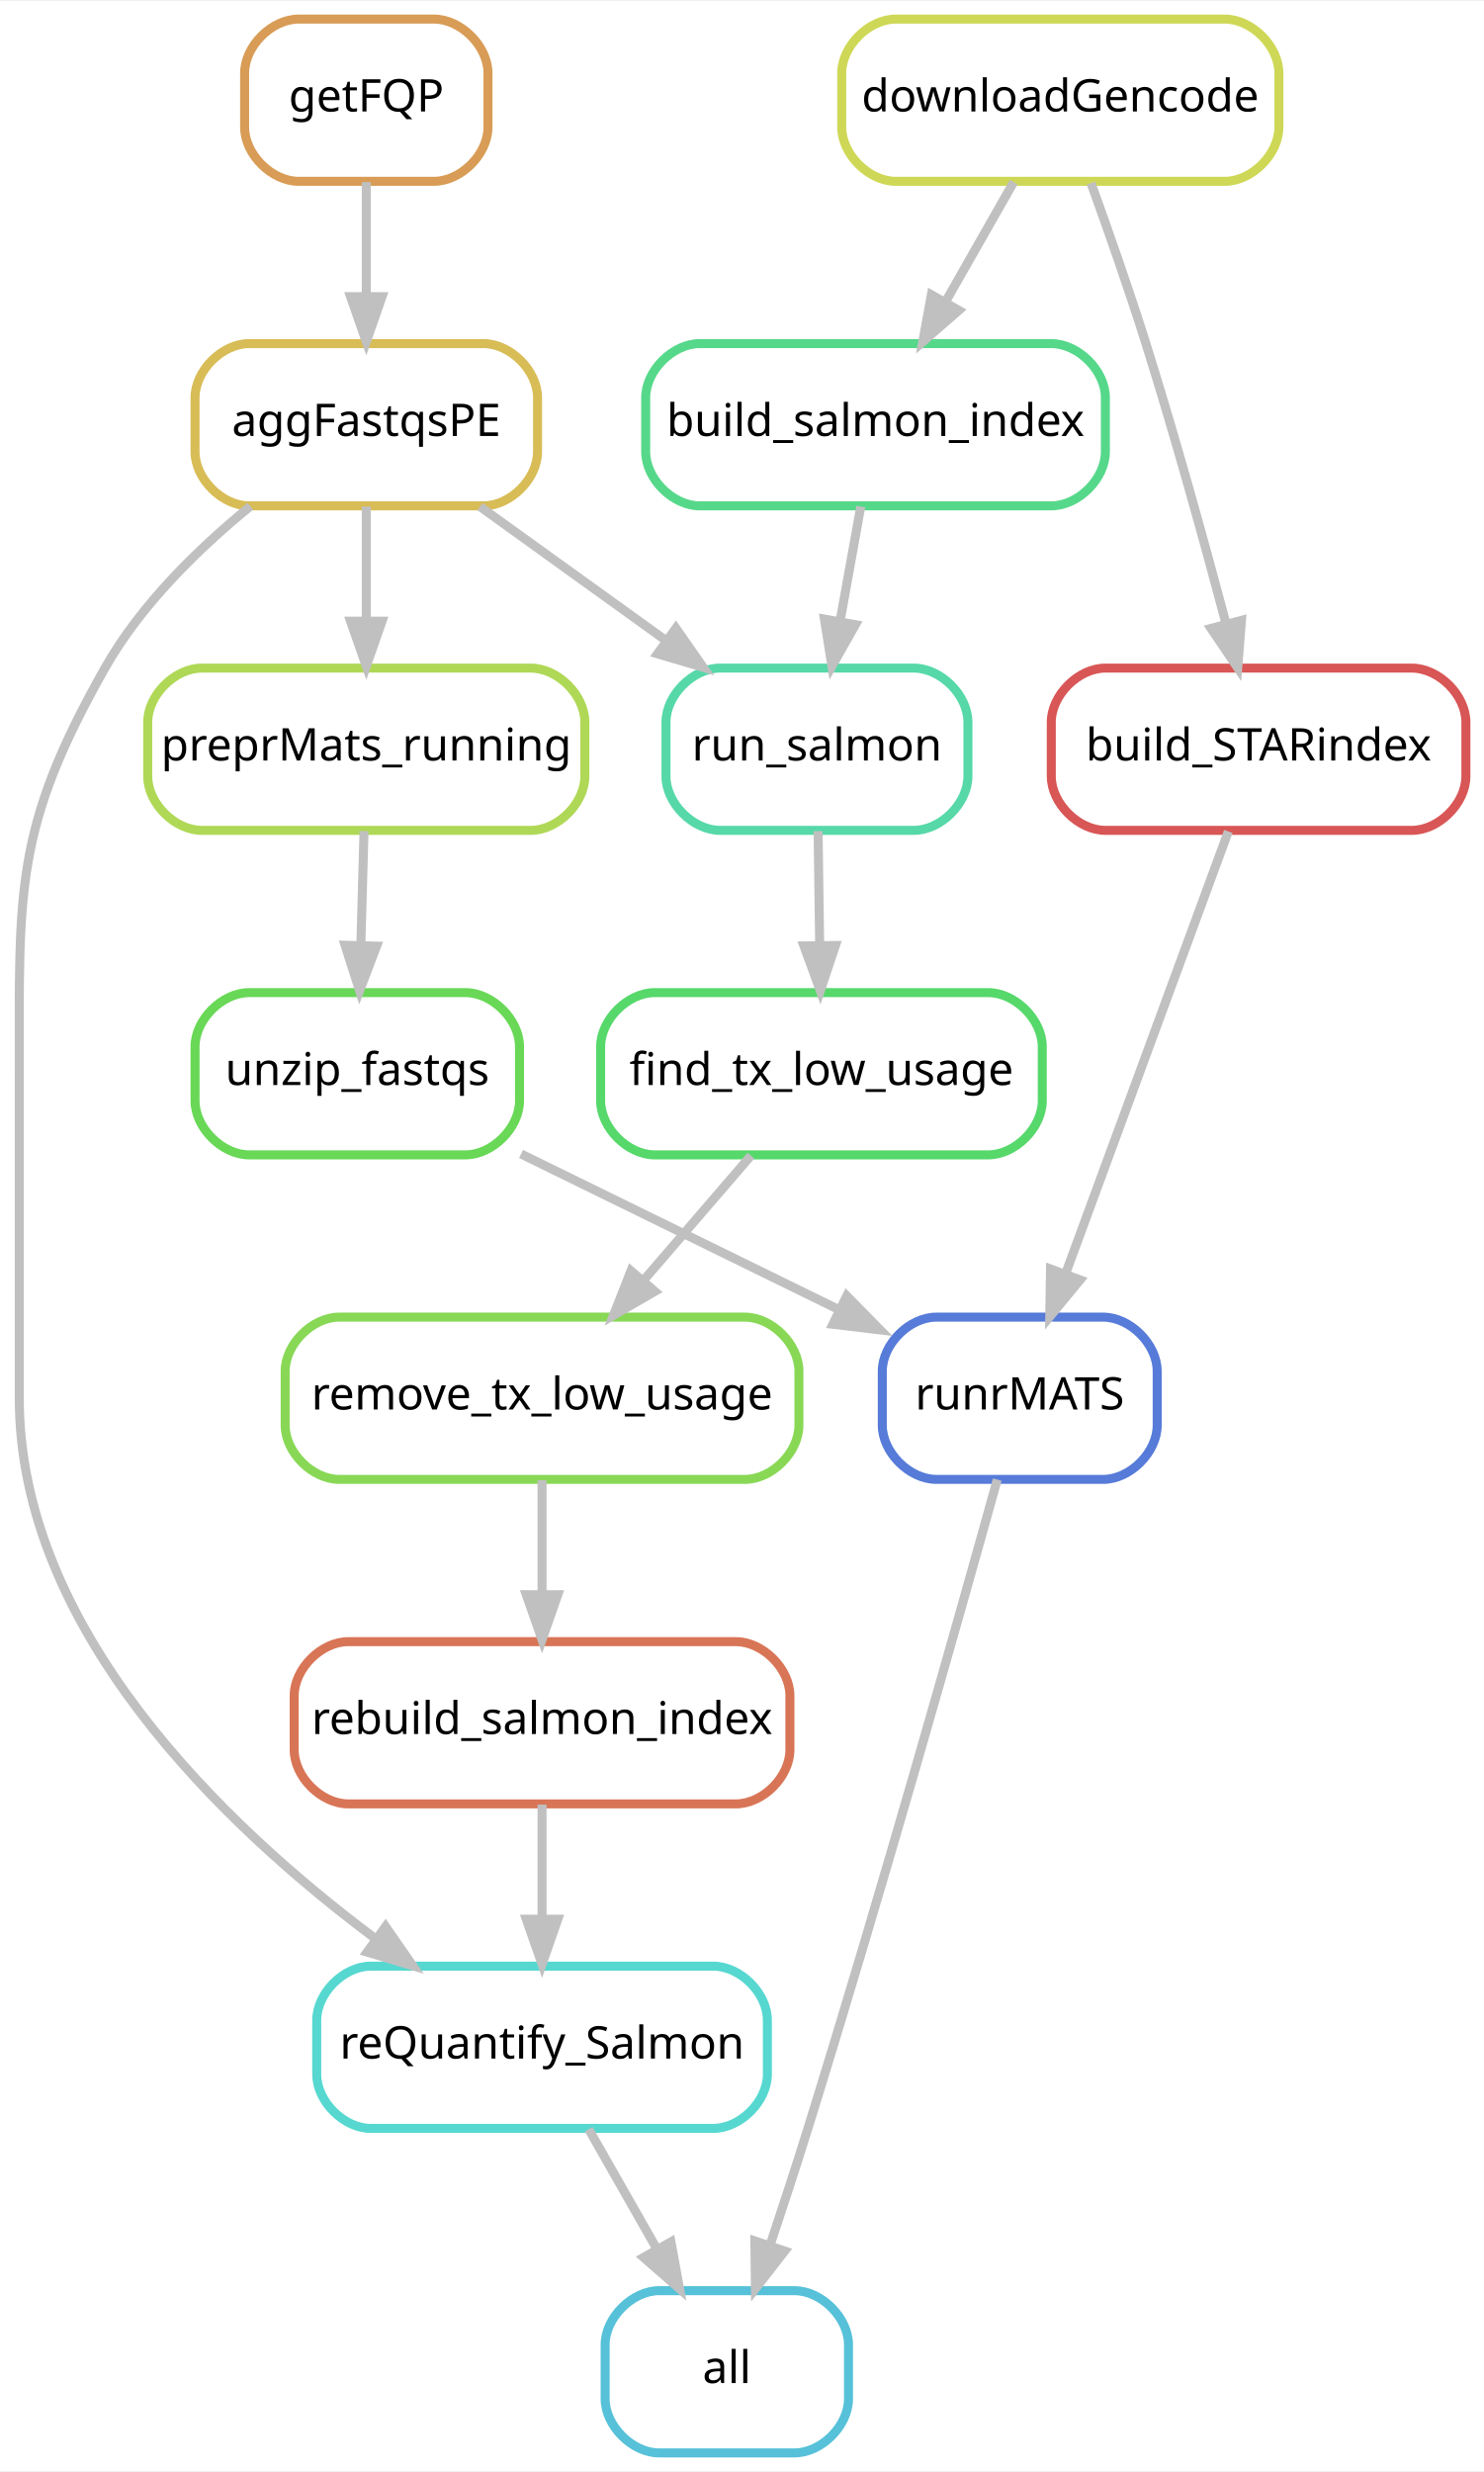
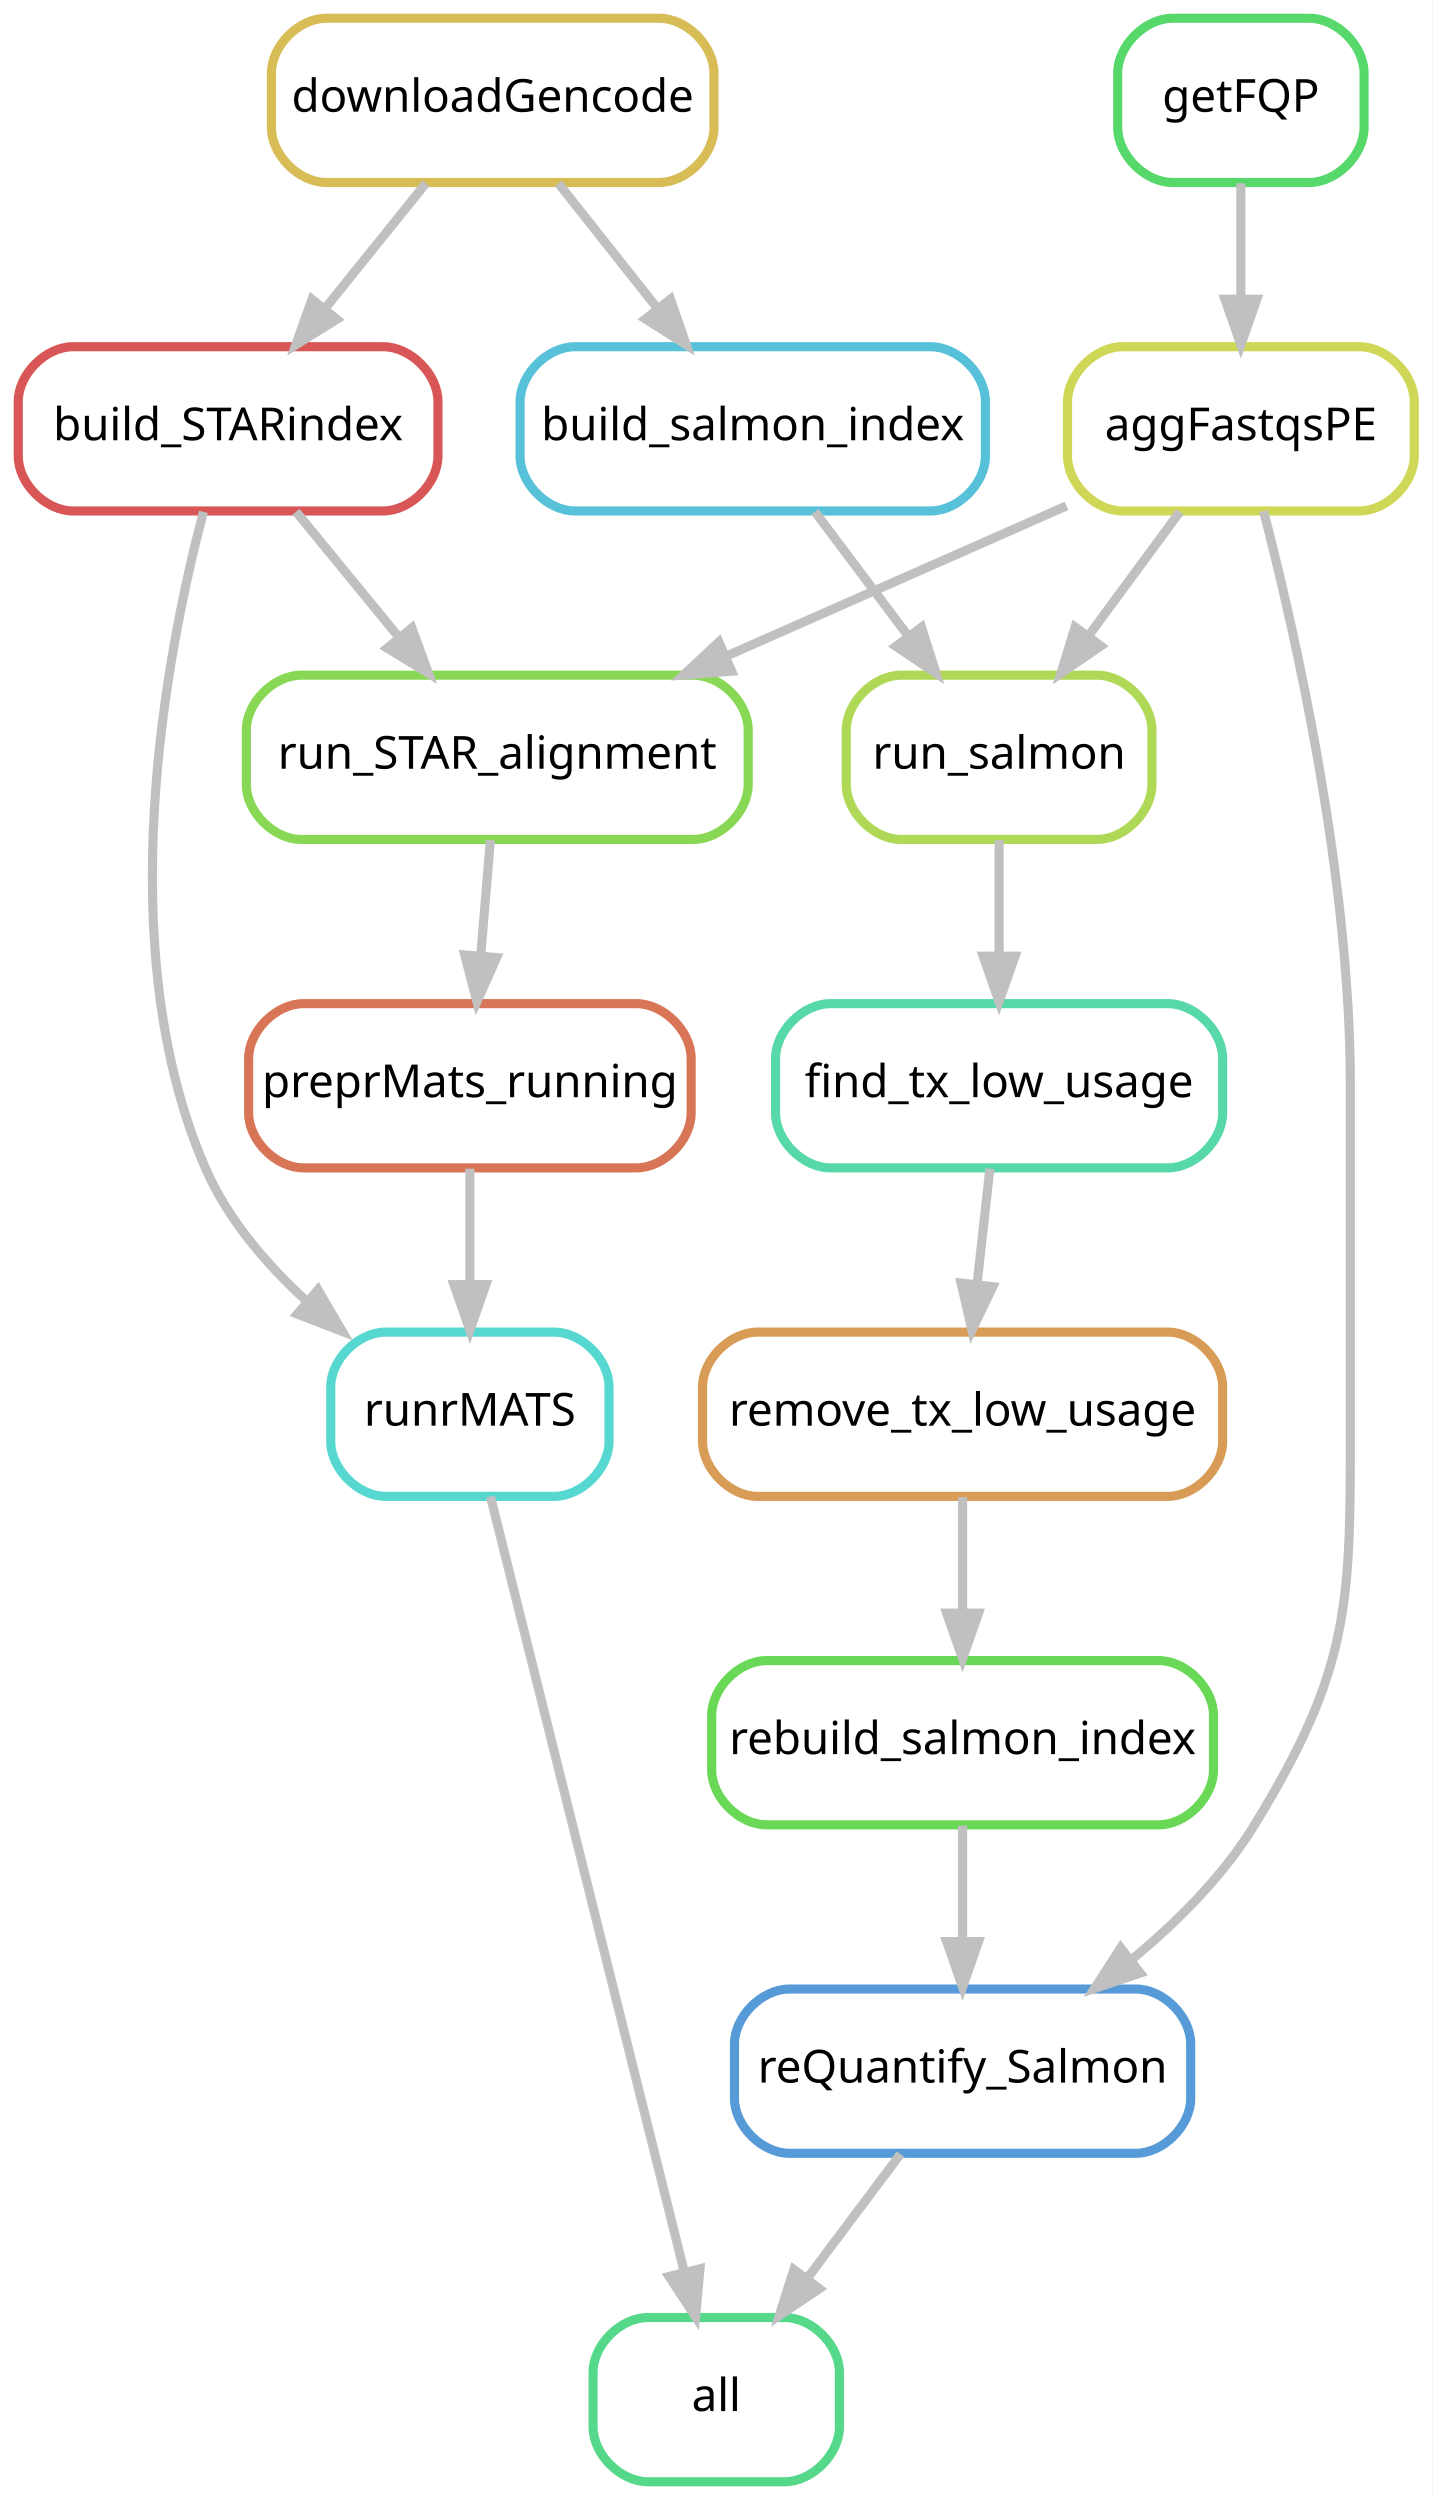
- <svg xmlns="http://www.w3.org/2000/svg" width="329pt" height="548pt" viewBox="0.00 0.00 329.28 548.00">
+ <svg xmlns="http://www.w3.org/2000/svg" width="314pt" height="548pt" viewBox="0.00 0.00 314.00 548.00">
  <g id="graph0" class="graph" transform="scale(1 1) rotate(0) translate(4 544)">
-     <polygon fill="#ffffff" stroke="transparent" points="-4,4 -4,-544 325.28,-544 325.28,4 -4,4" />
+     <polygon fill="#ffffff" stroke="transparent" points="-4,4 -4,-544 310,-544 310,4 -4,4" />
    <g id="node1" class="node">
-       <path fill="none" stroke="#56c1d8" stroke-width="2" d="M172.28,-36C172.28,-36 142.28,-36 142.28,-36 136.28,-36 130.28,-30 130.28,-24 130.28,-24 130.28,-12 130.28,-12 130.28,-6 136.28,0 142.28,0 142.28,0 172.28,0 172.28,0 178.28,0 184.28,-6 184.28,-12 184.28,-12 184.28,-24 184.28,-24 184.28,-30 178.28,-36 172.28,-36" />
-       <text text-anchor="middle" x="157.28" y="-15.5" font-family="sans" font-size="10.00" fill="#000000">all</text>
+       <path fill="none" stroke="#56d88a" stroke-width="2" d="M168,-36C168,-36 138,-36 138,-36 132,-36 126,-30 126,-24 126,-24 126,-12 126,-12 126,-6 132,0 138,0 138,0 168,0 168,0 174,0 180,-6 180,-12 180,-12 180,-24 180,-24 180,-30 174,-36 168,-36" />
+       <text text-anchor="middle" x="153" y="-15.5" font-family="sans" font-size="10.00" fill="#000000">all</text>
    </g>
    <g id="node2" class="node">
-       <path fill="none" stroke="#56d8d0" stroke-width="2" d="M154.28,-108C154.28,-108 78.28,-108 78.28,-108 72.28,-108 66.28,-102 66.28,-96 66.28,-96 66.28,-84 66.28,-84 66.28,-78 72.28,-72 78.28,-72 78.28,-72 154.28,-72 154.28,-72 160.28,-72 166.28,-78 166.28,-84 166.28,-84 166.28,-96 166.28,-96 166.28,-102 160.28,-108 154.28,-108" />
-       <text text-anchor="middle" x="116.28" y="-87.5" font-family="sans" font-size="10.00" fill="#000000">reQuantify_Salmon</text>
+       <path fill="none" stroke="#56d8d0" stroke-width="2" d="M117.5,-252C117.5,-252 80.5,-252 80.5,-252 74.5,-252 68.5,-246 68.5,-240 68.5,-240 68.5,-228 68.5,-228 68.5,-222 74.5,-216 80.5,-216 80.5,-216 117.5,-216 117.5,-216 123.5,-216 129.5,-222 129.5,-228 129.5,-228 129.5,-240 129.5,-240 129.5,-246 123.5,-252 117.5,-252" />
+       <text text-anchor="middle" x="99" y="-231.5" font-family="sans" font-size="10.00" fill="#000000">runrMATS</text>
    </g>
    <g id="edge2" class="edge">
-       <path fill="none" stroke="#c0c0c0" stroke-width="2" d="M126.626,-71.831C131.204,-63.792 136.685,-54.167 141.739,-45.292" />
-       <polygon fill="#c0c0c0" stroke="#c0c0c0" stroke-width="2" points="144.888,-46.835 146.795,-36.413 138.805,-43.371 144.888,-46.835" />
+       <path fill="none" stroke="#c0c0c0" stroke-width="2" d="M103.511,-215.956C112.921,-178.314 134.703,-91.187 145.969,-46.125" />
+       <polygon fill="#c0c0c0" stroke="#c0c0c0" stroke-width="2" points="149.434,-46.695 148.464,-36.145 142.643,-44.998 149.434,-46.695" />
    </g>
    <g id="node3" class="node">
-       <path fill="none" stroke="#567bd8" stroke-width="2" d="M240.78,-252C240.78,-252 203.78,-252 203.78,-252 197.78,-252 191.78,-246 191.78,-240 191.78,-240 191.78,-228 191.78,-228 191.78,-222 197.78,-216 203.78,-216 203.78,-216 240.78,-216 240.78,-216 246.78,-216 252.78,-222 252.78,-228 252.78,-228 252.78,-240 252.78,-240 252.78,-246 246.78,-252 240.78,-252" />
-       <text text-anchor="middle" x="222.28" y="-231.5" font-family="sans" font-size="10.00" fill="#000000">runrMATS</text>
+       <path fill="none" stroke="#569ad8" stroke-width="2" d="M245,-108C245,-108 169,-108 169,-108 163,-108 157,-102 157,-96 157,-96 157,-84 157,-84 157,-78 163,-72 169,-72 169,-72 245,-72 245,-72 251,-72 257,-78 257,-84 257,-84 257,-96 257,-96 257,-102 251,-108 245,-108" />
+       <text text-anchor="middle" x="207" y="-87.5" font-family="sans" font-size="10.00" fill="#000000">reQuantify_Salmon</text>
    </g>
    <g id="edge1" class="edge">
-       <path fill="none" stroke="#c0c0c0" stroke-width="2" d="M217.294,-215.951C208.953,-185.958 191.484,-124.004 175.28,-72 172.647,-63.549 169.652,-54.4 166.872,-46.077" />
-       <polygon fill="#c0c0c0" stroke="#c0c0c0" stroke-width="2" points="170.134,-44.796 163.625,-36.436 163.5,-47.03 170.134,-44.796" />
+       <path fill="none" stroke="#c0c0c0" stroke-width="2" d="M193.374,-71.831C187.154,-63.539 179.668,-53.557 172.84,-44.453" />
+       <polygon fill="#c0c0c0" stroke="#c0c0c0" stroke-width="2" points="175.61,-42.313 166.81,-36.413 170.01,-46.513 175.61,-42.313" />
    </g>
    <g id="node4" class="node">
-       <path fill="none" stroke="#d8bc56" stroke-width="2" d="M103.28,-468C103.28,-468 51.28,-468 51.28,-468 45.28,-468 39.28,-462 39.28,-456 39.28,-456 39.28,-444 39.28,-444 39.28,-438 45.28,-432 51.28,-432 51.28,-432 103.28,-432 103.28,-432 109.28,-432 115.28,-438 115.28,-444 115.28,-444 115.28,-456 115.28,-456 115.28,-462 109.28,-468 103.28,-468" />
-       <text text-anchor="middle" x="77.28" y="-447.5" font-family="sans" font-size="10.00" fill="#000000">aggFastqsPE</text>
+       <path fill="none" stroke="#d85656" stroke-width="2" d="M80,-468C80,-468 12,-468 12,-468 6,-468 0,-462 0,-456 0,-456 0,-444 0,-444 0,-438 6,-432 12,-432 12,-432 80,-432 80,-432 86,-432 92,-438 92,-444 92,-444 92,-456 92,-456 92,-462 86,-468 80,-468" />
+       <text text-anchor="middle" x="46" y="-447.5" font-family="sans" font-size="10.00" fill="#000000">build_STARindex</text>
    </g>
    <g id="edge3" class="edge">
-       <path fill="none" stroke="#c0c0c0" stroke-width="2" d="M51.558,-431.921C39.998,-422.496 27.203,-410.012 19.28,-396 -.84,-360.413 .28,-346.882 .28,-306 .28,-306 .28,-306 .28,-234 .28,-182.801 45.301,-139.507 79.248,-114.139" />
-       <polygon fill="#c0c0c0" stroke="#c0c0c0" stroke-width="2" points="81.563,-116.784 87.606,-108.082 77.455,-111.116 81.563,-116.784" />
+       <path fill="none" stroke="#c0c0c0" stroke-width="2" d="M40.595,-431.801C32.413,-400.792 19.943,-336.375 41,-288 45.842,-276.877 54.228,-267.011 63.144,-258.854" />
+       <polygon fill="#c0c0c0" stroke="#c0c0c0" stroke-width="2" points="65.69,-261.283 71.039,-252.138 61.154,-255.952 65.69,-261.283" />
+     </g>
+     <g id="node9" class="node">
+       <path fill="none" stroke="#88d856" stroke-width="2" d="M148,-396C148,-396 62,-396 62,-396 56,-396 50,-390 50,-384 50,-384 50,-372 50,-372 50,-366 56,-360 62,-360 62,-360 148,-360 148,-360 154,-360 160,-366 160,-372 160,-372 160,-384 160,-384 160,-390 154,-396 148,-396" />
+       <text text-anchor="middle" x="105" y="-375.5" font-family="sans" font-size="10.00" fill="#000000">run_STAR_alignment</text>
+     </g>
+     <g id="edge11" class="edge">
+       <path fill="none" stroke="#c0c0c0" stroke-width="2" d="M60.888,-431.831C67.753,-423.454 76.03,-413.353 83.551,-404.175" />
+       <polygon fill="#c0c0c0" stroke="#c0c0c0" stroke-width="2" points="86.28,-406.366 89.911,-396.413 80.866,-401.93 86.28,-406.366" />
+     </g>
+     <g id="node5" class="node">
+       <path fill="none" stroke="#d87556" stroke-width="2" d="M135.5,-324C135.5,-324 62.5,-324 62.5,-324 56.5,-324 50.5,-318 50.5,-312 50.5,-312 50.5,-300 50.5,-300 50.5,-294 56.5,-288 62.5,-288 62.5,-288 135.5,-288 135.5,-288 141.5,-288 147.5,-294 147.5,-300 147.5,-300 147.5,-312 147.5,-312 147.5,-318 141.5,-324 135.5,-324" />
+       <text text-anchor="middle" x="99" y="-303.5" font-family="sans" font-size="10.00" fill="#000000">preprMats_running</text>
+     </g>
+     <g id="edge4" class="edge">
+       <path fill="none" stroke="#c0c0c0" stroke-width="2" d="M99,-287.831C99,-280.131 99,-270.974 99,-262.417" />
+       <polygon fill="#c0c0c0" stroke="#c0c0c0" stroke-width="2" points="102.5,-262.413 99,-252.413 95.5,-262.413 102.5,-262.413" />
+     </g>
+     <g id="node6" class="node">
+       <path fill="none" stroke="#ced856" stroke-width="2" d="M294,-468C294,-468 242,-468 242,-468 236,-468 230,-462 230,-456 230,-456 230,-444 230,-444 230,-438 236,-432 242,-432 242,-432 294,-432 294,-432 300,-432 306,-438 306,-444 306,-444 306,-456 306,-456 306,-462 300,-468 294,-468" />
+       <text text-anchor="middle" x="268" y="-447.5" font-family="sans" font-size="10.00" fill="#000000">aggFastqsPE</text>
+     </g>
+     <g id="edge5" class="edge">
+       <path fill="none" stroke="#c0c0c0" stroke-width="2" d="M272.973,-431.975C280.003,-404.864 292,-351.874 292,-306 292,-306 292,-306 292,-234 292,-192.925 292.455,-179.026 271,-144 264.109,-132.751 254.063,-122.692 243.963,-114.392" />
+       <polygon fill="#c0c0c0" stroke="#c0c0c0" stroke-width="2" points="245.952,-111.505 235.911,-108.125 241.652,-117.029 245.952,-111.505" />
+     </g>
+     <g id="edge12" class="edge">
+       <path fill="none" stroke="#c0c0c0" stroke-width="2" d="M229.784,-433.119C207.521,-423.285 179.188,-410.77 155.148,-400.151" />
+       <polygon fill="#c0c0c0" stroke="#c0c0c0" stroke-width="2" points="156.388,-396.873 145.826,-396.034 153.559,-403.276 156.388,-396.873" />
+     </g>
+     <g id="node13" class="node">
+       <path fill="none" stroke="#afd856" stroke-width="2" d="M236.5,-396C236.5,-396 193.5,-396 193.5,-396 187.5,-396 181.5,-390 181.5,-384 181.5,-384 181.5,-372 181.5,-372 181.5,-366 187.5,-360 193.5,-360 193.5,-360 236.5,-360 236.5,-360 242.5,-360 248.5,-366 248.5,-372 248.5,-372 248.5,-384 248.5,-384 248.5,-390 242.5,-396 236.5,-396" />
+       <text text-anchor="middle" x="215" y="-375.5" font-family="sans" font-size="10.00" fill="#000000">run_salmon</text>
+     </g>
+     <g id="edge15" class="edge">
+       <path fill="none" stroke="#c0c0c0" stroke-width="2" d="M254.626,-431.831C248.584,-423.623 241.324,-413.761 234.678,-404.732" />
+       <polygon fill="#c0c0c0" stroke="#c0c0c0" stroke-width="2" points="237.301,-402.392 228.554,-396.413 231.664,-406.541 237.301,-402.392" />
+     </g>
+     <g id="node7" class="node">
+       <path fill="none" stroke="#68d856" stroke-width="2" d="M250,-180C250,-180 164,-180 164,-180 158,-180 152,-174 152,-168 152,-168 152,-156 152,-156 152,-150 158,-144 164,-144 164,-144 250,-144 250,-144 256,-144 262,-150 262,-156 262,-156 262,-168 262,-168 262,-174 256,-180 250,-180" />
+       <text text-anchor="middle" x="207" y="-159.5" font-family="sans" font-size="10.00" fill="#000000">rebuild_salmon_index</text>
+     </g>
+     <g id="edge6" class="edge">
+       <path fill="none" stroke="#c0c0c0" stroke-width="2" d="M207,-143.831C207,-136.131 207,-126.974 207,-118.417" />
+       <polygon fill="#c0c0c0" stroke="#c0c0c0" stroke-width="2" points="210.5,-118.413 207,-108.413 203.5,-118.413 210.5,-118.413" />
+     </g>
+     <g id="node8" class="node">
+       <path fill="none" stroke="#d8bc56" stroke-width="2" d="M140.5,-540C140.5,-540 67.5,-540 67.5,-540 61.5,-540 55.5,-534 55.5,-528 55.5,-528 55.5,-516 55.5,-516 55.5,-510 61.5,-504 67.5,-504 67.5,-504 140.5,-504 140.5,-504 146.5,-504 152.5,-510 152.5,-516 152.5,-516 152.5,-528 152.5,-528 152.5,-534 146.5,-540 140.5,-540" />
+       <text text-anchor="middle" x="104" y="-519.5" font-family="sans" font-size="10.00" fill="#000000">downloadGencode</text>
+     </g>
+     <g id="edge7" class="edge">
+       <path fill="none" stroke="#c0c0c0" stroke-width="2" d="M89.364,-503.831C82.684,-495.539 74.643,-485.557 67.31,-476.453" />
+       <polygon fill="#c0c0c0" stroke="#c0c0c0" stroke-width="2" points="69.832,-474.005 60.833,-468.413 64.381,-478.397 69.832,-474.005" />
+     </g>
+     <g id="node14" class="node">
+       <path fill="none" stroke="#56c1d8" stroke-width="2" d="M200,-468C200,-468 122,-468 122,-468 116,-468 110,-462 110,-456 110,-456 110,-444 110,-444 110,-438 116,-432 122,-432 122,-432 200,-432 200,-432 206,-432 212,-438 212,-444 212,-444 212,-456 212,-456 212,-462 206,-468 200,-468" />
+       <text text-anchor="middle" x="161" y="-447.5" font-family="sans" font-size="10.00" fill="#000000">build_salmon_index</text>
+     </g>
+     <g id="edge17" class="edge">
+       <path fill="none" stroke="#c0c0c0" stroke-width="2" d="M118.383,-503.831C124.949,-495.539 132.851,-485.557 140.058,-476.453" />
+       <polygon fill="#c0c0c0" stroke="#c0c0c0" stroke-width="2" points="142.96,-478.426 146.423,-468.413 137.472,-474.081 142.96,-478.426" />
+     </g>
+     <g id="edge8" class="edge">
+       <path fill="none" stroke="#c0c0c0" stroke-width="2" d="M103.486,-359.831C102.844,-352.131 102.081,-342.974 101.368,-334.417" />
+       <polygon fill="#c0c0c0" stroke="#c0c0c0" stroke-width="2" points="104.853,-334.088 100.534,-324.413 97.877,-334.669 104.853,-334.088" />
    </g>
    <g id="node10" class="node">
-       <path fill="none" stroke="#afd856" stroke-width="2" d="M113.78,-396C113.78,-396 40.78,-396 40.78,-396 34.78,-396 28.78,-390 28.78,-384 28.78,-384 28.78,-372 28.78,-372 28.78,-366 34.78,-360 40.78,-360 40.78,-360 113.78,-360 113.78,-360 119.78,-360 125.78,-366 125.78,-372 125.78,-372 125.78,-384 125.78,-384 125.78,-390 119.78,-396 113.78,-396" />
-       <text text-anchor="middle" x="77.28" y="-375.5" font-family="sans" font-size="10.00" fill="#000000">preprMats_running</text>
+       <path fill="none" stroke="#56d86b" stroke-width="2" d="M283,-540C283,-540 253,-540 253,-540 247,-540 241,-534 241,-528 241,-528 241,-516 241,-516 241,-510 247,-504 253,-504 253,-504 283,-504 283,-504 289,-504 295,-510 295,-516 295,-516 295,-528 295,-528 295,-534 289,-540 283,-540" />
+       <text text-anchor="middle" x="268" y="-519.5" font-family="sans" font-size="10.00" fill="#000000">getFQP</text>
    </g>
-     <g id="edge12" class="edge">
-       <path fill="none" stroke="#c0c0c0" stroke-width="2" d="M77.28,-431.831C77.28,-424.131 77.28,-414.974 77.28,-406.417" />
-       <polygon fill="#c0c0c0" stroke="#c0c0c0" stroke-width="2" points="80.78,-406.413 77.28,-396.413 73.78,-406.413 80.78,-406.413" />
+     <g id="edge9" class="edge">
+       <path fill="none" stroke="#c0c0c0" stroke-width="2" d="M268,-503.831C268,-496.131 268,-486.974 268,-478.417" />
+       <polygon fill="#c0c0c0" stroke="#c0c0c0" stroke-width="2" points="271.5,-478.413 268,-468.413 264.5,-478.413 271.5,-478.413" />
    </g>
-     <g id="node13" class="node">
-       <path fill="none" stroke="#56d8a9" stroke-width="2" d="M198.78,-396C198.78,-396 155.78,-396 155.78,-396 149.78,-396 143.78,-390 143.78,-384 143.78,-384 143.78,-372 143.78,-372 143.78,-366 149.78,-360 155.78,-360 155.78,-360 198.78,-360 198.78,-360 204.78,-360 210.78,-366 210.78,-372 210.78,-372 210.78,-384 210.78,-384 210.78,-390 204.78,-396 198.78,-396" />
-       <text text-anchor="middle" x="177.28" y="-375.5" font-family="sans" font-size="10.00" fill="#000000">run_salmon</text>
+     <g id="node11" class="node">
+       <path fill="none" stroke="#d89c56" stroke-width="2" d="M252,-252C252,-252 162,-252 162,-252 156,-252 150,-246 150,-240 150,-240 150,-228 150,-228 150,-222 156,-216 162,-216 162,-216 252,-216 252,-216 258,-216 264,-222 264,-228 264,-228 264,-240 264,-240 264,-246 258,-252 252,-252" />
+       <text text-anchor="middle" x="207" y="-231.5" font-family="sans" font-size="10.00" fill="#000000">remove_tx_low_usage</text>
+     </g>
+     <g id="edge10" class="edge">
+       <path fill="none" stroke="#c0c0c0" stroke-width="2" d="M207,-215.831C207,-208.131 207,-198.974 207,-190.417" />
+       <polygon fill="#c0c0c0" stroke="#c0c0c0" stroke-width="2" points="210.5,-190.413 207,-180.413 203.5,-190.413 210.5,-190.413" />
+     </g>
+     <g id="node12" class="node">
+       <path fill="none" stroke="#56d8a9" stroke-width="2" d="M252,-324C252,-324 178,-324 178,-324 172,-324 166,-318 166,-312 166,-312 166,-300 166,-300 166,-294 172,-288 178,-288 178,-288 252,-288 252,-288 258,-288 264,-294 264,-300 264,-300 264,-312 264,-312 264,-318 258,-324 252,-324" />
+       <text text-anchor="middle" x="215" y="-303.5" font-family="sans" font-size="10.00" fill="#000000">find_tx_low_usage</text>
+     </g>
+     <g id="edge13" class="edge">
+       <path fill="none" stroke="#c0c0c0" stroke-width="2" d="M212.981,-287.831C212.126,-280.131 211.108,-270.974 210.157,-262.417" />
+       <polygon fill="#c0c0c0" stroke="#c0c0c0" stroke-width="2" points="213.629,-261.966 209.046,-252.413 206.672,-262.739 213.629,-261.966" />
    </g>
    <g id="edge14" class="edge">
-       <path fill="none" stroke="#c0c0c0" stroke-width="2" d="M102.514,-431.831C115.068,-422.793 130.409,-411.748 143.919,-402.02" />
-       <polygon fill="#c0c0c0" stroke="#c0c0c0" stroke-width="2" points="145.984,-404.846 152.054,-396.163 141.894,-399.166 145.984,-404.846" />
-     </g>
-     <g id="node5" class="node">
-       <path fill="none" stroke="#d87556" stroke-width="2" d="M159.28,-180C159.28,-180 73.28,-180 73.28,-180 67.28,-180 61.28,-174 61.28,-168 61.28,-168 61.28,-156 61.28,-156 61.28,-150 67.28,-144 73.28,-144 73.28,-144 159.28,-144 159.28,-144 165.28,-144 171.28,-150 171.28,-156 171.28,-156 171.28,-168 171.28,-168 171.28,-174 165.28,-180 159.28,-180" />
-       <text text-anchor="middle" x="116.28" y="-159.5" font-family="sans" font-size="10.00" fill="#000000">rebuild_salmon_index</text>
-     </g>
-     <g id="edge4" class="edge">
-       <path fill="none" stroke="#c0c0c0" stroke-width="2" d="M116.28,-143.831C116.28,-136.131 116.28,-126.974 116.28,-118.417" />
-       <polygon fill="#c0c0c0" stroke="#c0c0c0" stroke-width="2" points="119.78,-118.413 116.28,-108.413 112.78,-118.413 119.78,-118.413" />
-     </g>
-     <g id="node6" class="node">
-       <path fill="none" stroke="#68d856" stroke-width="2" d="M99.28,-324C99.28,-324 51.28,-324 51.28,-324 45.28,-324 39.28,-318 39.28,-312 39.28,-312 39.28,-300 39.28,-300 39.28,-294 45.28,-288 51.28,-288 51.28,-288 99.28,-288 99.28,-288 105.28,-288 111.28,-294 111.28,-300 111.28,-300 111.28,-312 111.28,-312 111.28,-318 105.28,-324 99.28,-324" />
-       <text text-anchor="middle" x="75.28" y="-303.5" font-family="sans" font-size="10.00" fill="#000000">unzip_fastqs</text>
-     </g>
-     <g id="edge6" class="edge">
-       <path fill="none" stroke="#c0c0c0" stroke-width="2" d="M111.617,-288.202C133.043,-277.708 160.185,-264.414 182.227,-253.618" />
-       <polygon fill="#c0c0c0" stroke="#c0c0c0" stroke-width="2" points="183.889,-256.701 191.33,-249.159 180.81,-250.415 183.889,-256.701" />
-     </g>
-     <g id="node7" class="node">
-       <path fill="none" stroke="#d85656" stroke-width="2" d="M309.28,-396C309.28,-396 241.28,-396 241.28,-396 235.28,-396 229.28,-390 229.28,-384 229.28,-384 229.28,-372 229.28,-372 229.28,-366 235.28,-360 241.28,-360 241.28,-360 309.28,-360 309.28,-360 315.28,-360 321.28,-366 321.28,-372 321.28,-372 321.28,-384 321.28,-384 321.28,-390 315.28,-396 309.28,-396" />
-       <text text-anchor="middle" x="275.28" y="-375.5" font-family="sans" font-size="10.00" fill="#000000">build_STARindex</text>
-     </g>
-     <g id="edge5" class="edge">
-       <path fill="none" stroke="#c0c0c0" stroke-width="2" d="M268.568,-359.762C259.448,-334.985 243.065,-290.471 232.436,-261.594" />
-       <polygon fill="#c0c0c0" stroke="#c0c0c0" stroke-width="2" points="235.677,-260.265 228.938,-252.09 229.108,-262.683 235.677,-260.265" />
-     </g>
-     <g id="node8" class="node">
-       <path fill="none" stroke="#d89c56" stroke-width="2" d="M92.28,-540C92.28,-540 62.28,-540 62.28,-540 56.28,-540 50.28,-534 50.28,-528 50.28,-528 50.28,-516 50.28,-516 50.28,-510 56.28,-504 62.28,-504 62.28,-504 92.28,-504 92.28,-504 98.28,-504 104.28,-510 104.28,-516 104.28,-516 104.28,-528 104.28,-528 104.28,-534 98.28,-540 92.28,-540" />
-       <text text-anchor="middle" x="77.28" y="-519.5" font-family="sans" font-size="10.00" fill="#000000">getFQP</text>
-     </g>
-     <g id="edge7" class="edge">
-       <path fill="none" stroke="#c0c0c0" stroke-width="2" d="M77.28,-503.831C77.28,-496.131 77.28,-486.974 77.28,-478.417" />
-       <polygon fill="#c0c0c0" stroke="#c0c0c0" stroke-width="2" points="80.78,-478.413 77.28,-468.413 73.78,-478.413 80.78,-478.413" />
-     </g>
-     <g id="node9" class="node">
-       <path fill="none" stroke="#88d856" stroke-width="2" d="M161.28,-252C161.28,-252 71.28,-252 71.28,-252 65.28,-252 59.28,-246 59.28,-240 59.28,-240 59.28,-228 59.28,-228 59.28,-222 65.28,-216 71.28,-216 71.28,-216 161.28,-216 161.28,-216 167.28,-216 173.28,-222 173.28,-228 173.28,-228 173.28,-240 173.28,-240 173.28,-246 167.28,-252 161.28,-252" />
-       <text text-anchor="middle" x="116.28" y="-231.5" font-family="sans" font-size="10.00" fill="#000000">remove_tx_low_usage</text>
-     </g>
-     <g id="edge8" class="edge">
-       <path fill="none" stroke="#c0c0c0" stroke-width="2" d="M116.28,-215.831C116.28,-208.131 116.28,-198.974 116.28,-190.417" />
-       <polygon fill="#c0c0c0" stroke="#c0c0c0" stroke-width="2" points="119.78,-190.413 116.28,-180.413 112.78,-190.413 119.78,-190.413" />
-     </g>
-     <g id="edge9" class="edge">
-       <path fill="none" stroke="#c0c0c0" stroke-width="2" d="M76.775,-359.831C76.562,-352.131 76.307,-342.974 76.07,-334.417" />
-       <polygon fill="#c0c0c0" stroke="#c0c0c0" stroke-width="2" points="79.568,-334.312 75.792,-324.413 72.571,-334.507 79.568,-334.312" />
-     </g>
-     <g id="node11" class="node">
-       <path fill="none" stroke="#ced856" stroke-width="2" d="M267.78,-540C267.78,-540 194.78,-540 194.78,-540 188.78,-540 182.78,-534 182.78,-528 182.78,-528 182.78,-516 182.78,-516 182.78,-510 188.78,-504 194.78,-504 194.78,-504 267.78,-504 267.78,-504 273.78,-504 279.78,-510 279.78,-516 279.78,-516 279.78,-528 279.78,-528 279.78,-534 273.78,-540 267.78,-540" />
-       <text text-anchor="middle" x="231.28" y="-519.5" font-family="sans" font-size="10.00" fill="#000000">downloadGencode</text>
-     </g>
-     <g id="edge10" class="edge">
-       <path fill="none" stroke="#c0c0c0" stroke-width="2" d="M238.097,-503.609C241.863,-493.214 246.524,-479.946 250.28,-468 256.786,-447.309 263.318,-423.671 268.073,-405.814" />
-       <polygon fill="#c0c0c0" stroke="#c0c0c0" stroke-width="2" points="271.486,-406.596 270.653,-396.034 264.718,-404.81 271.486,-406.596" />
-     </g>
-     <g id="node14" class="node">
-       <path fill="none" stroke="#56d88a" stroke-width="2" d="M229.28,-468C229.28,-468 151.28,-468 151.28,-468 145.28,-468 139.28,-462 139.28,-456 139.28,-456 139.28,-444 139.28,-444 139.28,-438 145.28,-432 151.28,-432 151.28,-432 229.28,-432 229.28,-432 235.28,-432 241.28,-438 241.28,-444 241.28,-444 241.28,-456 241.28,-456 241.28,-462 235.28,-468 229.28,-468" />
-       <text text-anchor="middle" x="190.28" y="-447.5" font-family="sans" font-size="10.00" fill="#000000">build_salmon_index</text>
+       <path fill="none" stroke="#c0c0c0" stroke-width="2" d="M215,-359.831C215,-352.131 215,-342.974 215,-334.417" />
+       <polygon fill="#c0c0c0" stroke="#c0c0c0" stroke-width="2" points="218.5,-334.413 215,-324.413 211.5,-334.413 218.5,-334.413" />
    </g>
    <g id="edge16" class="edge">
-       <path fill="none" stroke="#c0c0c0" stroke-width="2" d="M220.934,-503.831C216.356,-495.793 210.875,-486.167 205.821,-477.292" />
-       <polygon fill="#c0c0c0" stroke="#c0c0c0" stroke-width="2" points="208.755,-475.371 200.766,-468.413 202.673,-478.835 208.755,-475.371" />
-     </g>
-     <g id="node12" class="node">
-       <path fill="none" stroke="#56d86b" stroke-width="2" d="M215.28,-324C215.28,-324 141.28,-324 141.28,-324 135.28,-324 129.28,-318 129.28,-312 129.28,-312 129.28,-300 129.28,-300 129.28,-294 135.28,-288 141.28,-288 141.28,-288 215.28,-288 215.28,-288 221.28,-288 227.28,-294 227.28,-300 227.28,-300 227.28,-312 227.28,-312 227.28,-318 221.28,-324 215.28,-324" />
-       <text text-anchor="middle" x="178.28" y="-303.5" font-family="sans" font-size="10.00" fill="#000000">find_tx_low_usage</text>
-     </g>
-     <g id="edge11" class="edge">
-       <path fill="none" stroke="#c0c0c0" stroke-width="2" d="M162.635,-287.831C155.421,-279.454 146.723,-269.353 138.82,-260.175" />
-       <polygon fill="#c0c0c0" stroke="#c0c0c0" stroke-width="2" points="141.314,-257.707 132.136,-252.413 136.009,-262.275 141.314,-257.707" />
-     </g>
-     <g id="edge13" class="edge">
-       <path fill="none" stroke="#c0c0c0" stroke-width="2" d="M177.532,-359.831C177.639,-352.131 177.767,-342.974 177.886,-334.417" />
-       <polygon fill="#c0c0c0" stroke="#c0c0c0" stroke-width="2" points="181.385,-334.461 178.024,-324.413 174.386,-334.364 181.385,-334.461" />
-     </g>
-     <g id="edge15" class="edge">
-       <path fill="none" stroke="#c0c0c0" stroke-width="2" d="M187,-431.831C185.609,-424.131 183.956,-414.974 182.411,-406.417" />
-       <polygon fill="#c0c0c0" stroke="#c0c0c0" stroke-width="2" points="185.826,-405.632 180.605,-396.413 178.937,-406.876 185.826,-405.632" />
+       <path fill="none" stroke="#c0c0c0" stroke-width="2" d="M174.626,-431.831C180.846,-423.539 188.332,-413.557 195.16,-404.453" />
+       <polygon fill="#c0c0c0" stroke="#c0c0c0" stroke-width="2" points="197.99,-406.513 201.19,-396.413 192.39,-402.313 197.99,-406.513" />
    </g>
  </g>
</svg>
